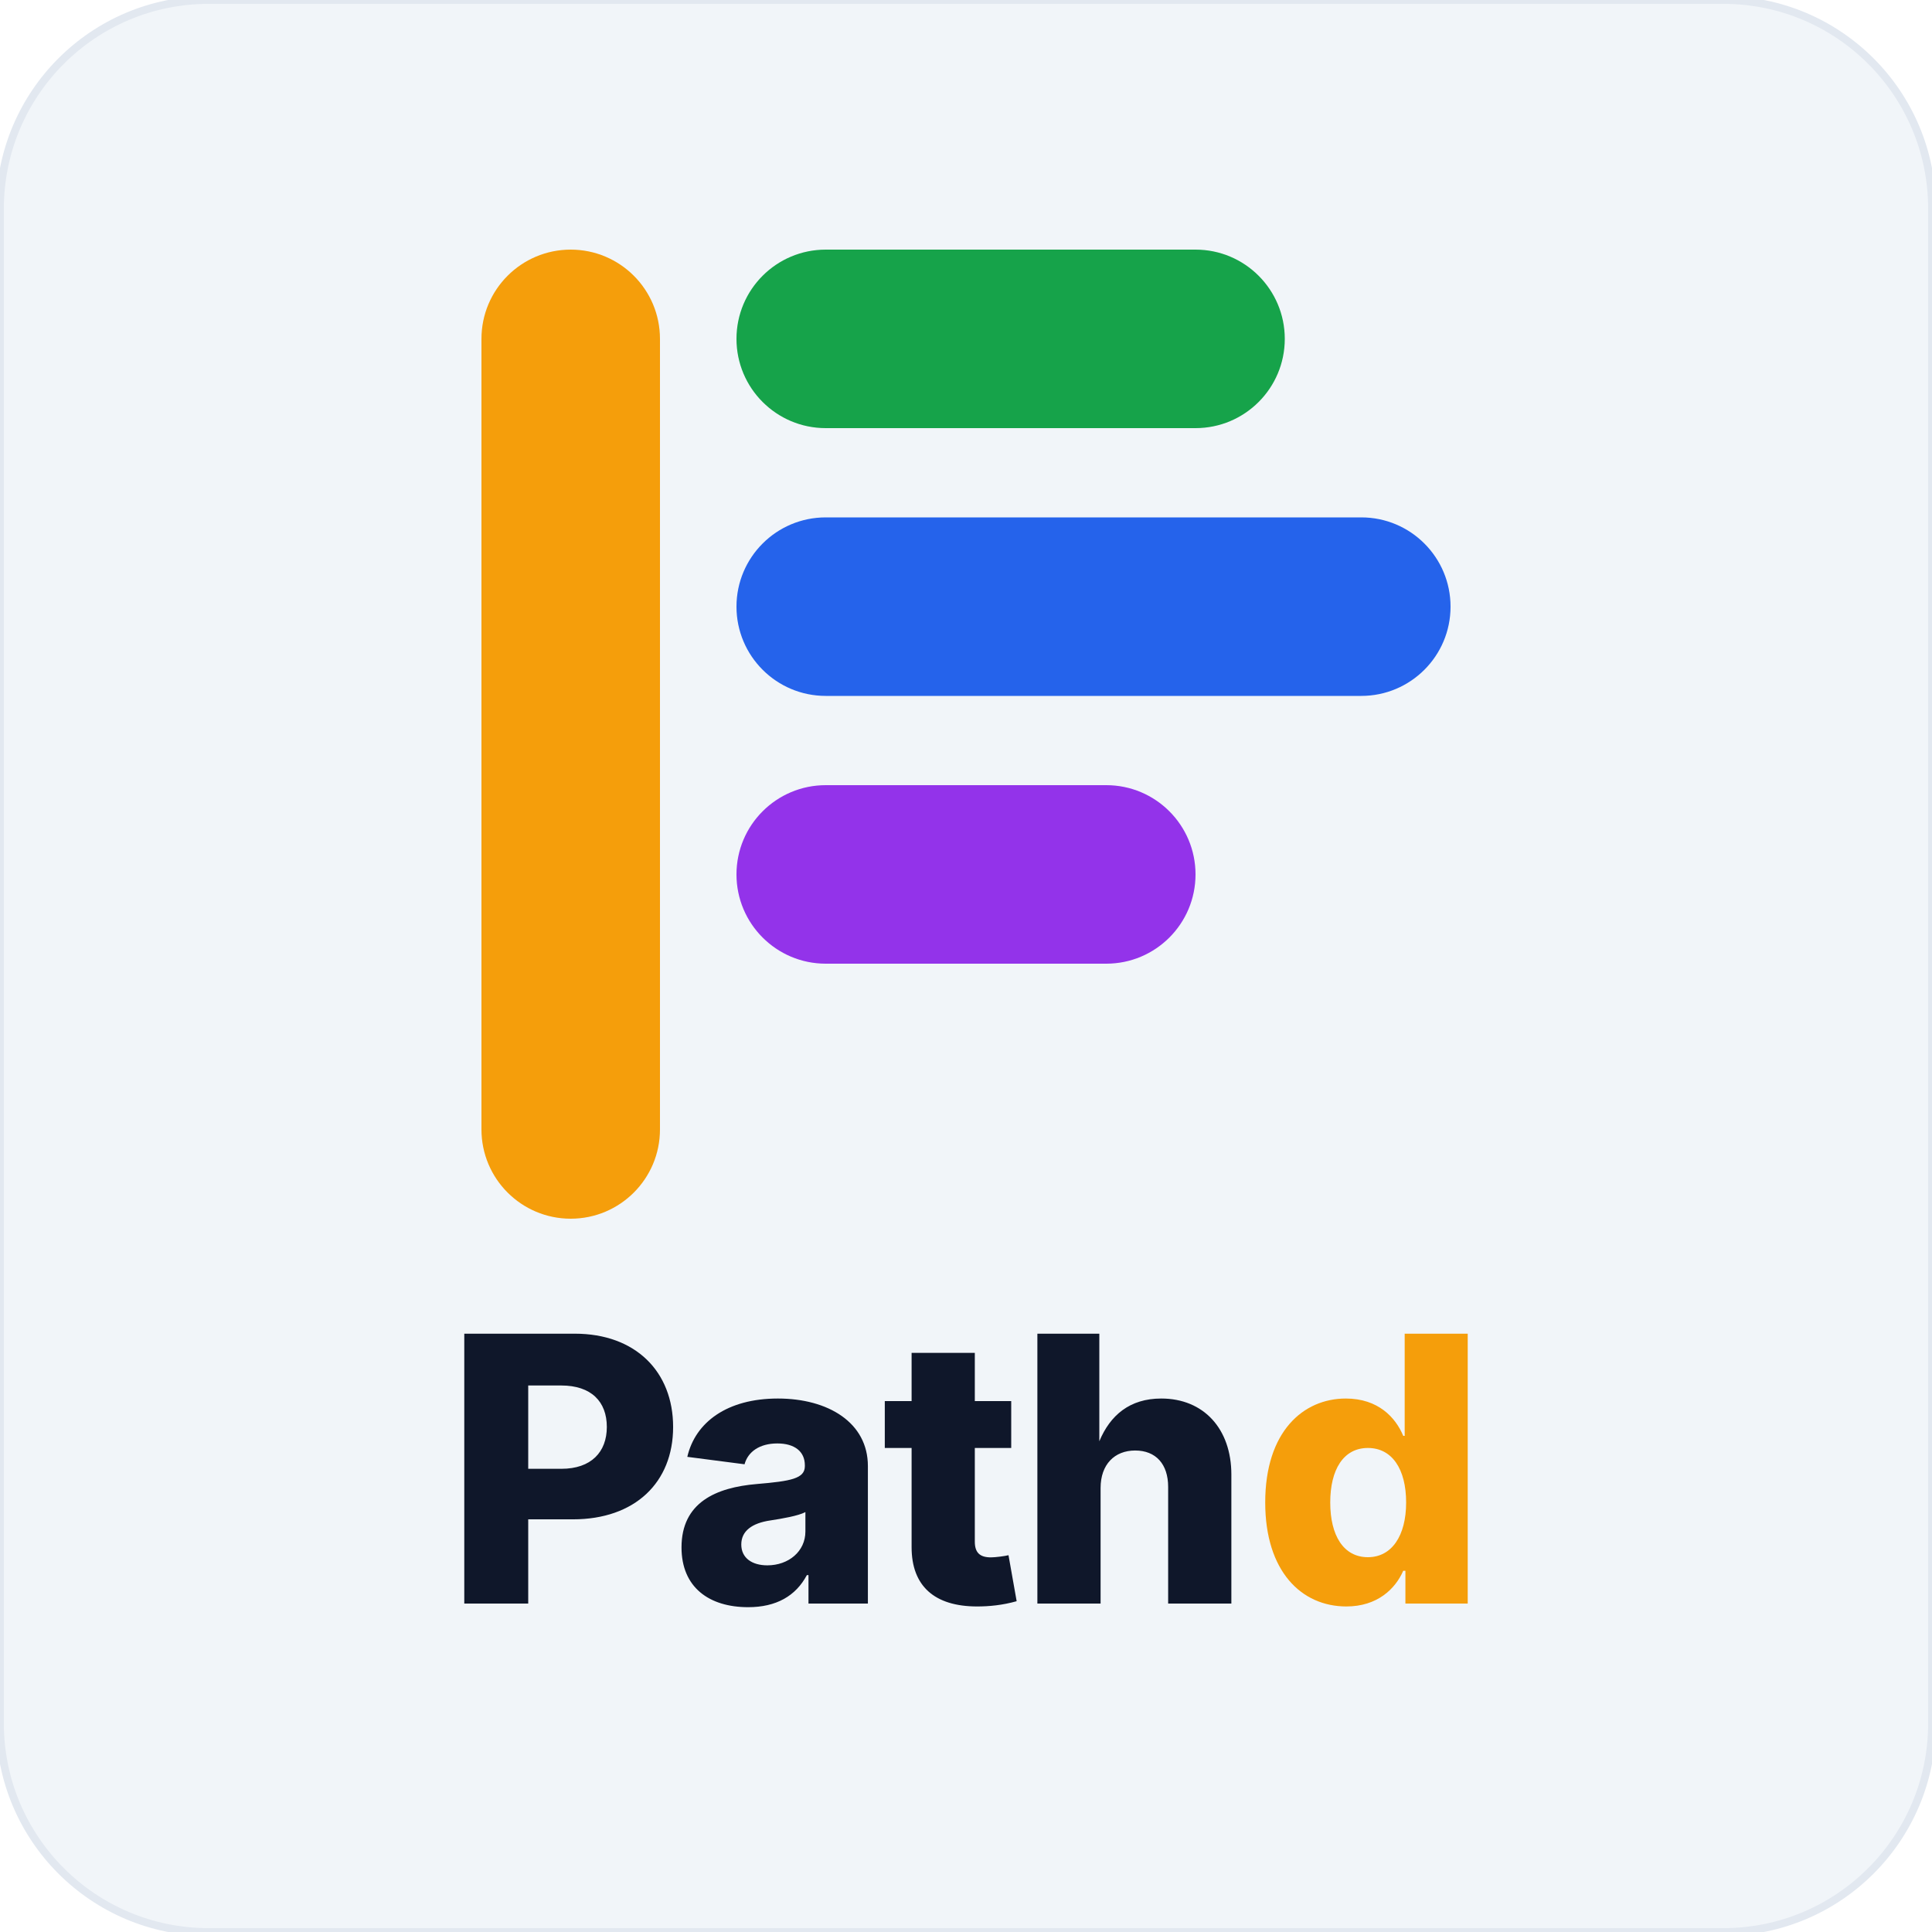
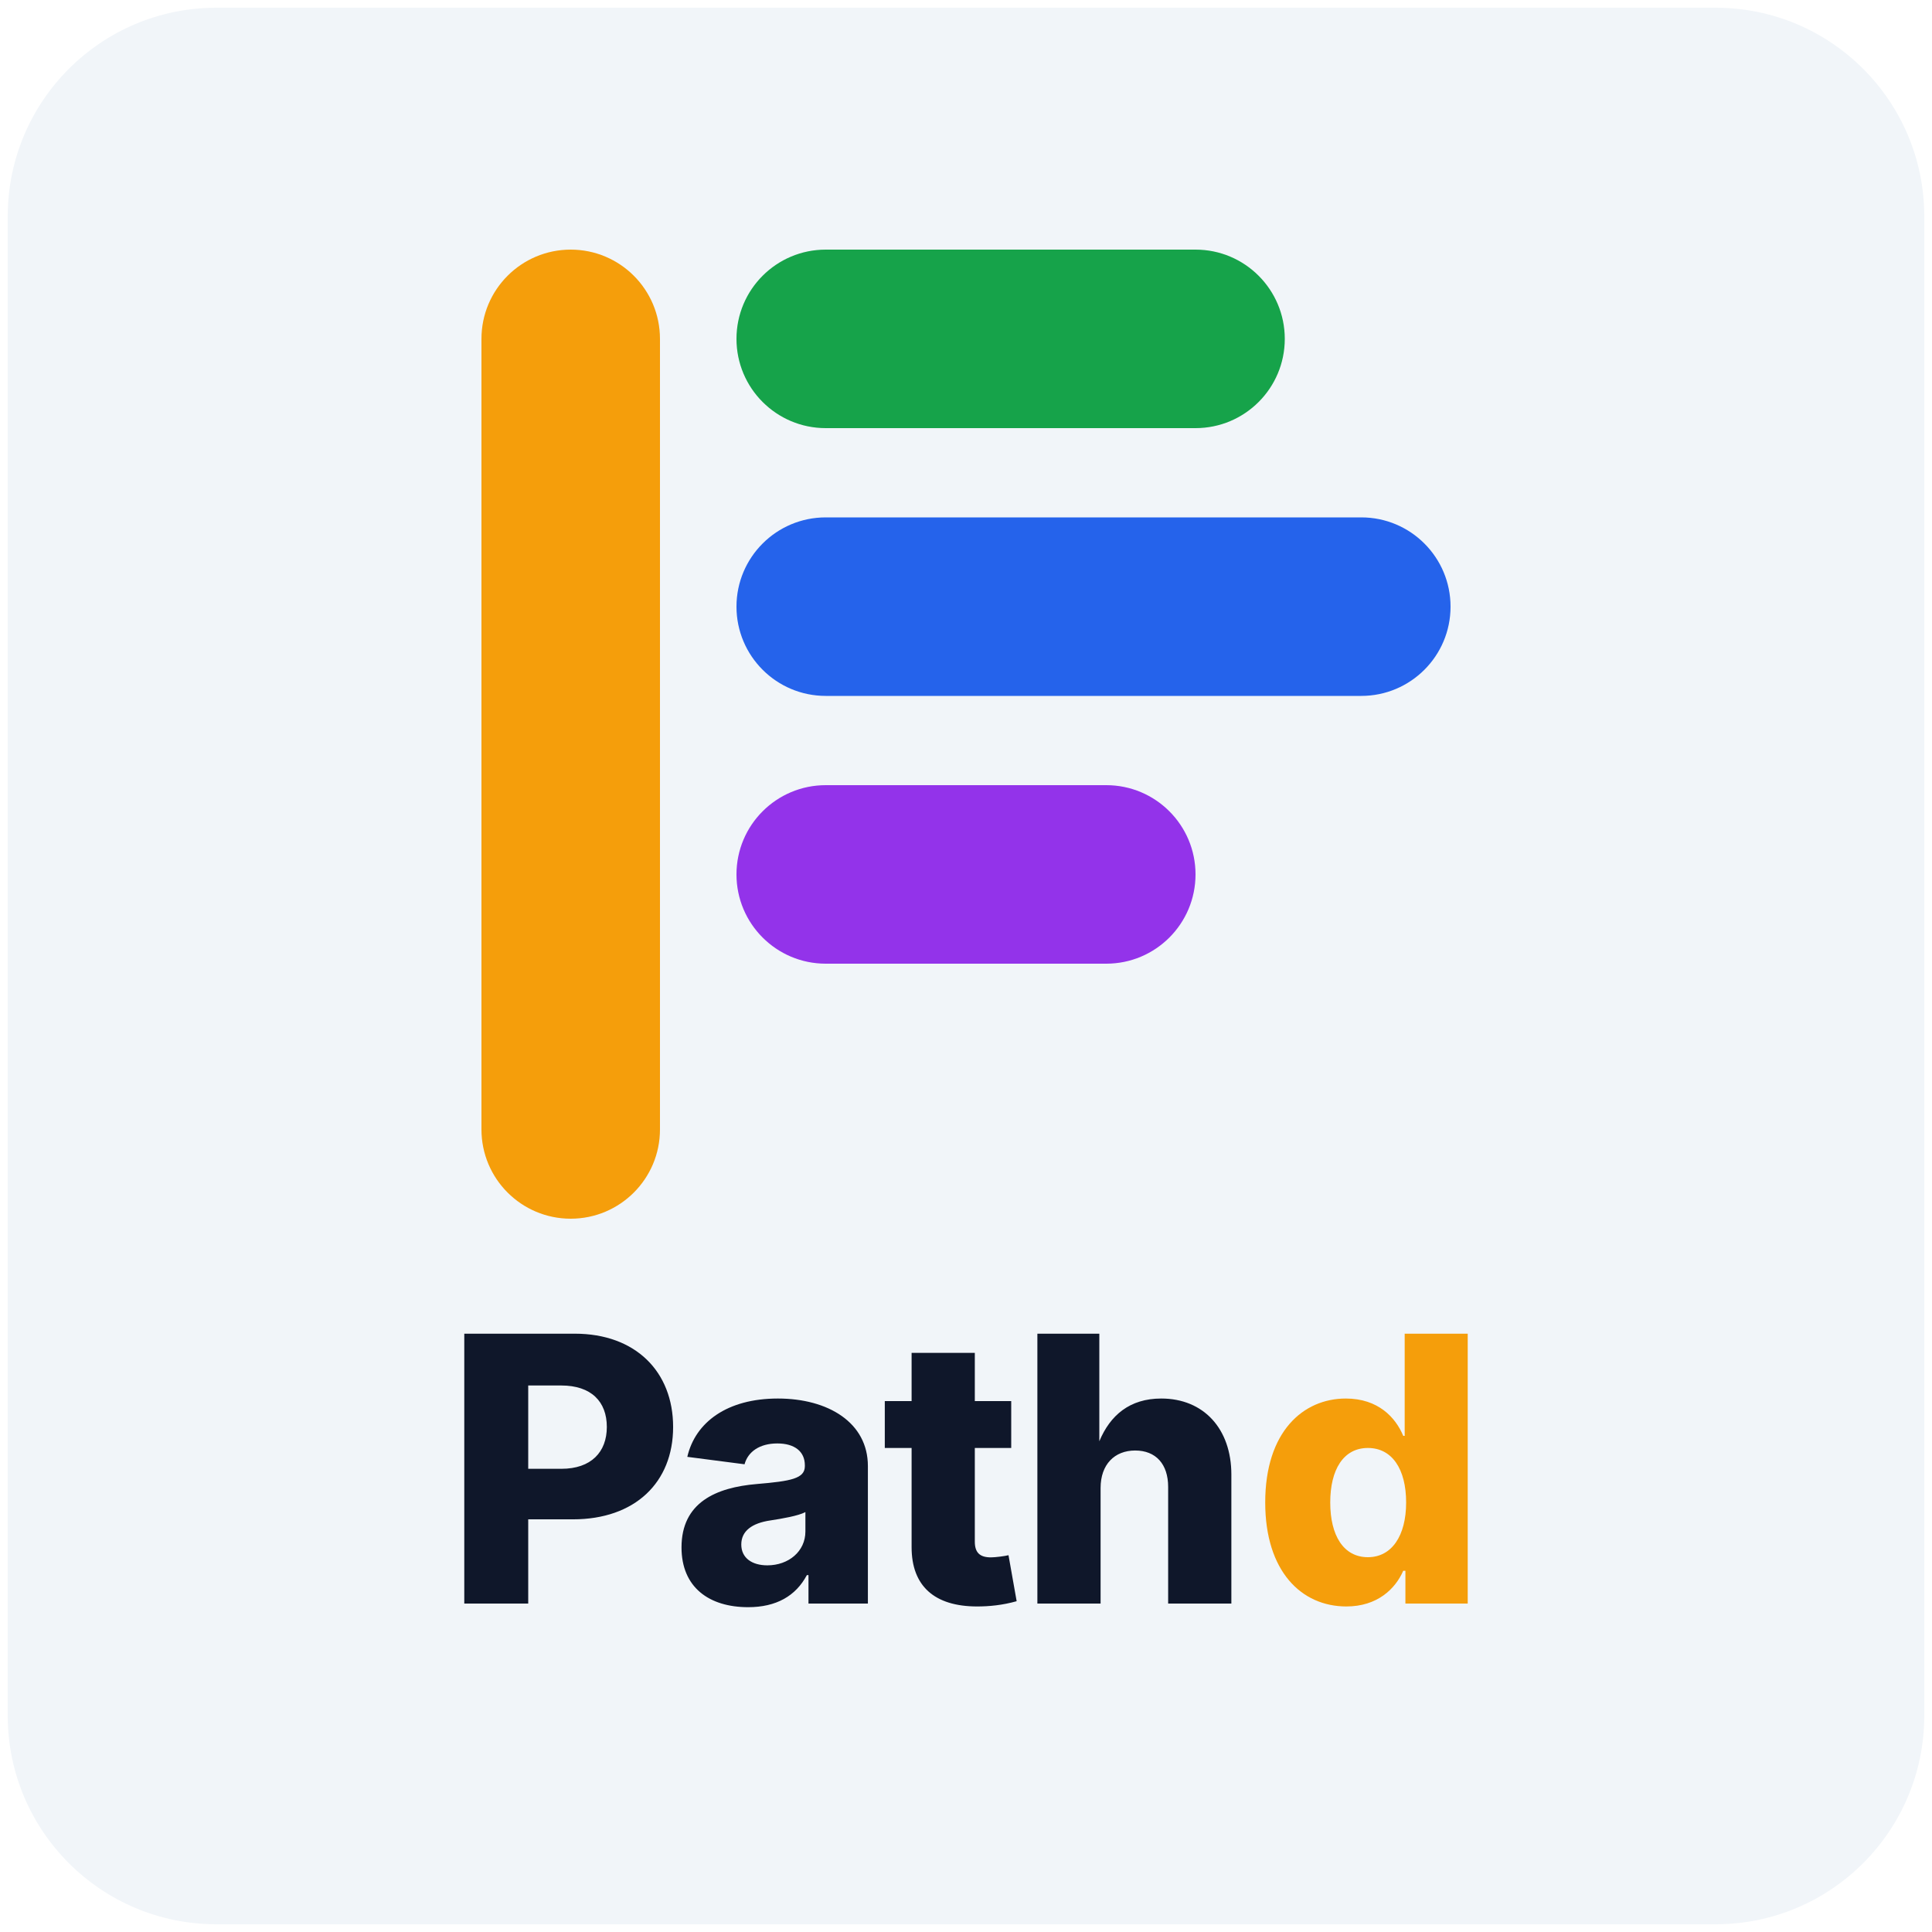
<svg xmlns="http://www.w3.org/2000/svg" viewBox="0 0 500 500" width="100%" height="100%" fill="none">
-   <rect width="500" height="500" rx="54" fill="#f1f5f9" stroke="#e2e8f0" stroke-width="2" />
+   <rect x="2" y="2" width="496" height="496" rx="54" fill="#f1f5f9" />
  <g transform="translate(85, 25) scale(1.65)">
    <rect x="24" y="24" width="28" height="152" rx="14" fill="#f59e0b" />
    <rect x="64" y="24" width="86" height="28" rx="14" fill="#16a34a" />
    <rect x="64" y="66" width="112" height="28" rx="14" fill="#2563eb" />
    <rect x="64" y="108" width="72" height="28" rx="14" fill="#9333ea" />
  </g>
-   <text x="250" y="415" text-anchor="middle" font-family="'Inter', 'Segoe UI', system-ui, -apple-system, sans-serif" font-size="96" font-weight="800" letter-spacing="-2" fill="#0f172a">
+   <text x="250" y="415" text-anchor="middle" font-family="system-ui, -apple-system, 'Inter', 'Segoe UI', Roboto, sans-serif" font-size="96" font-weight="800" letter-spacing="-2" fill="#0f172a">
    Path<tspan fill="#f59e0b">d</tspan>
  </text>
</svg>
